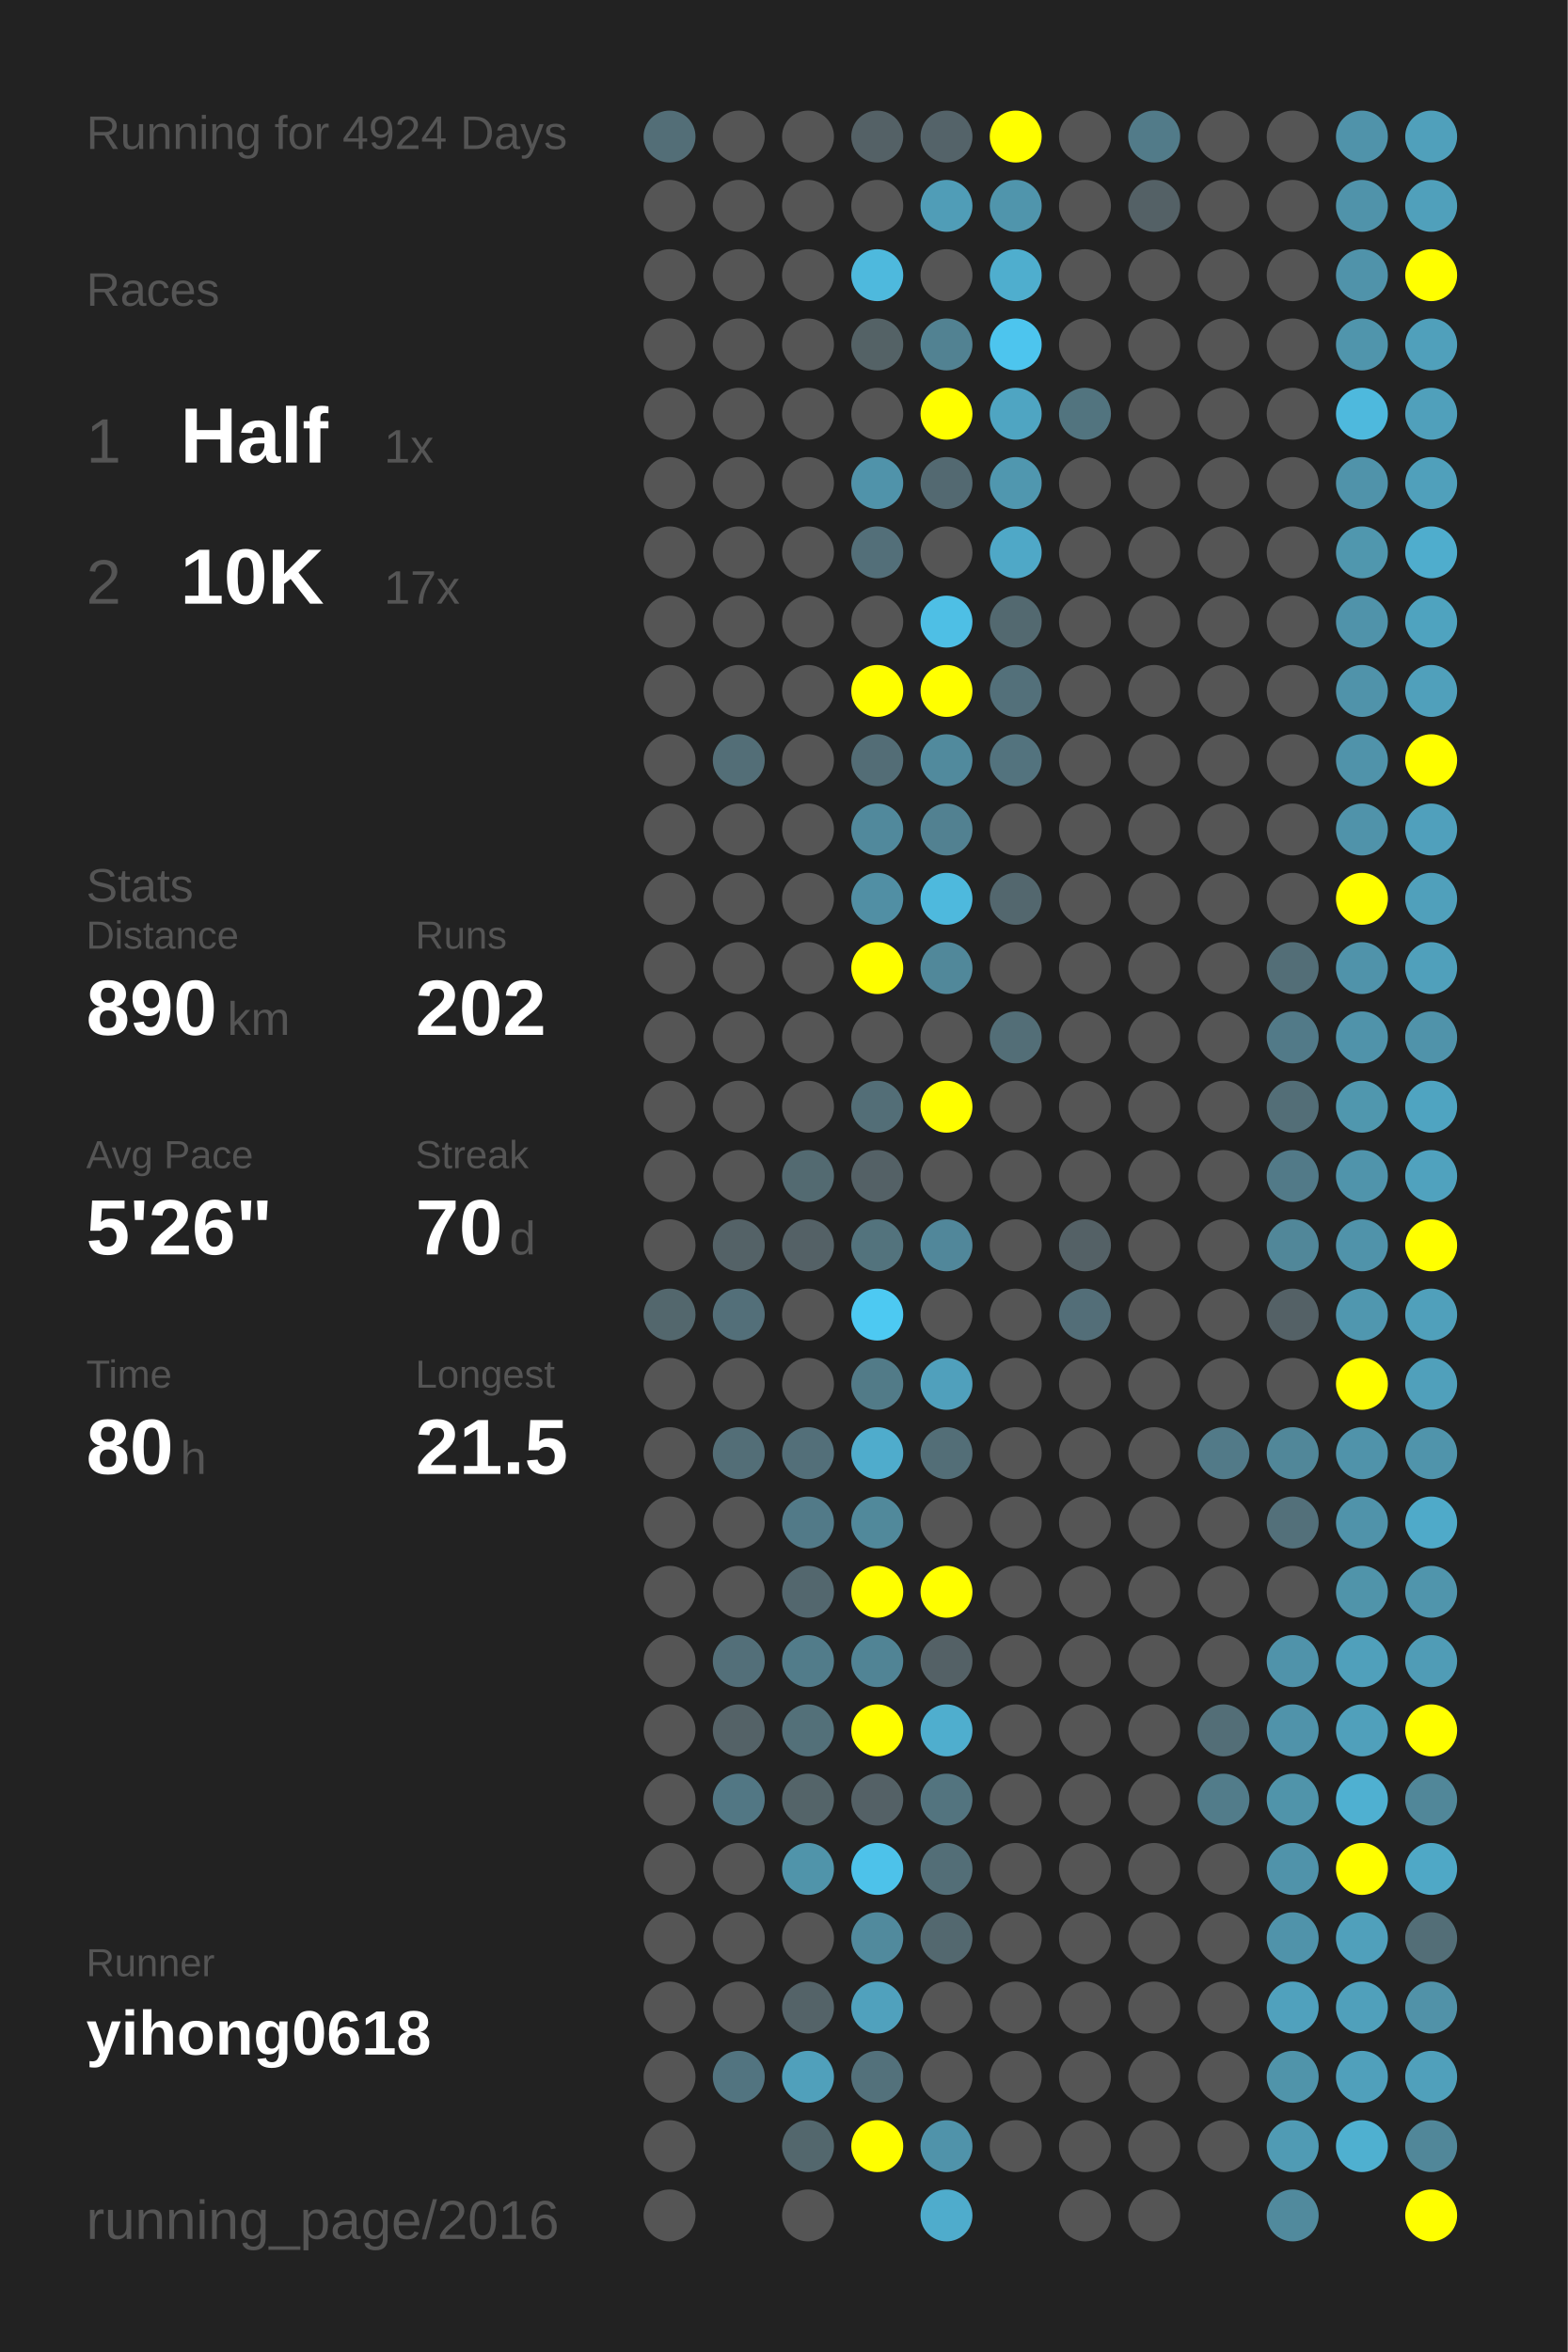
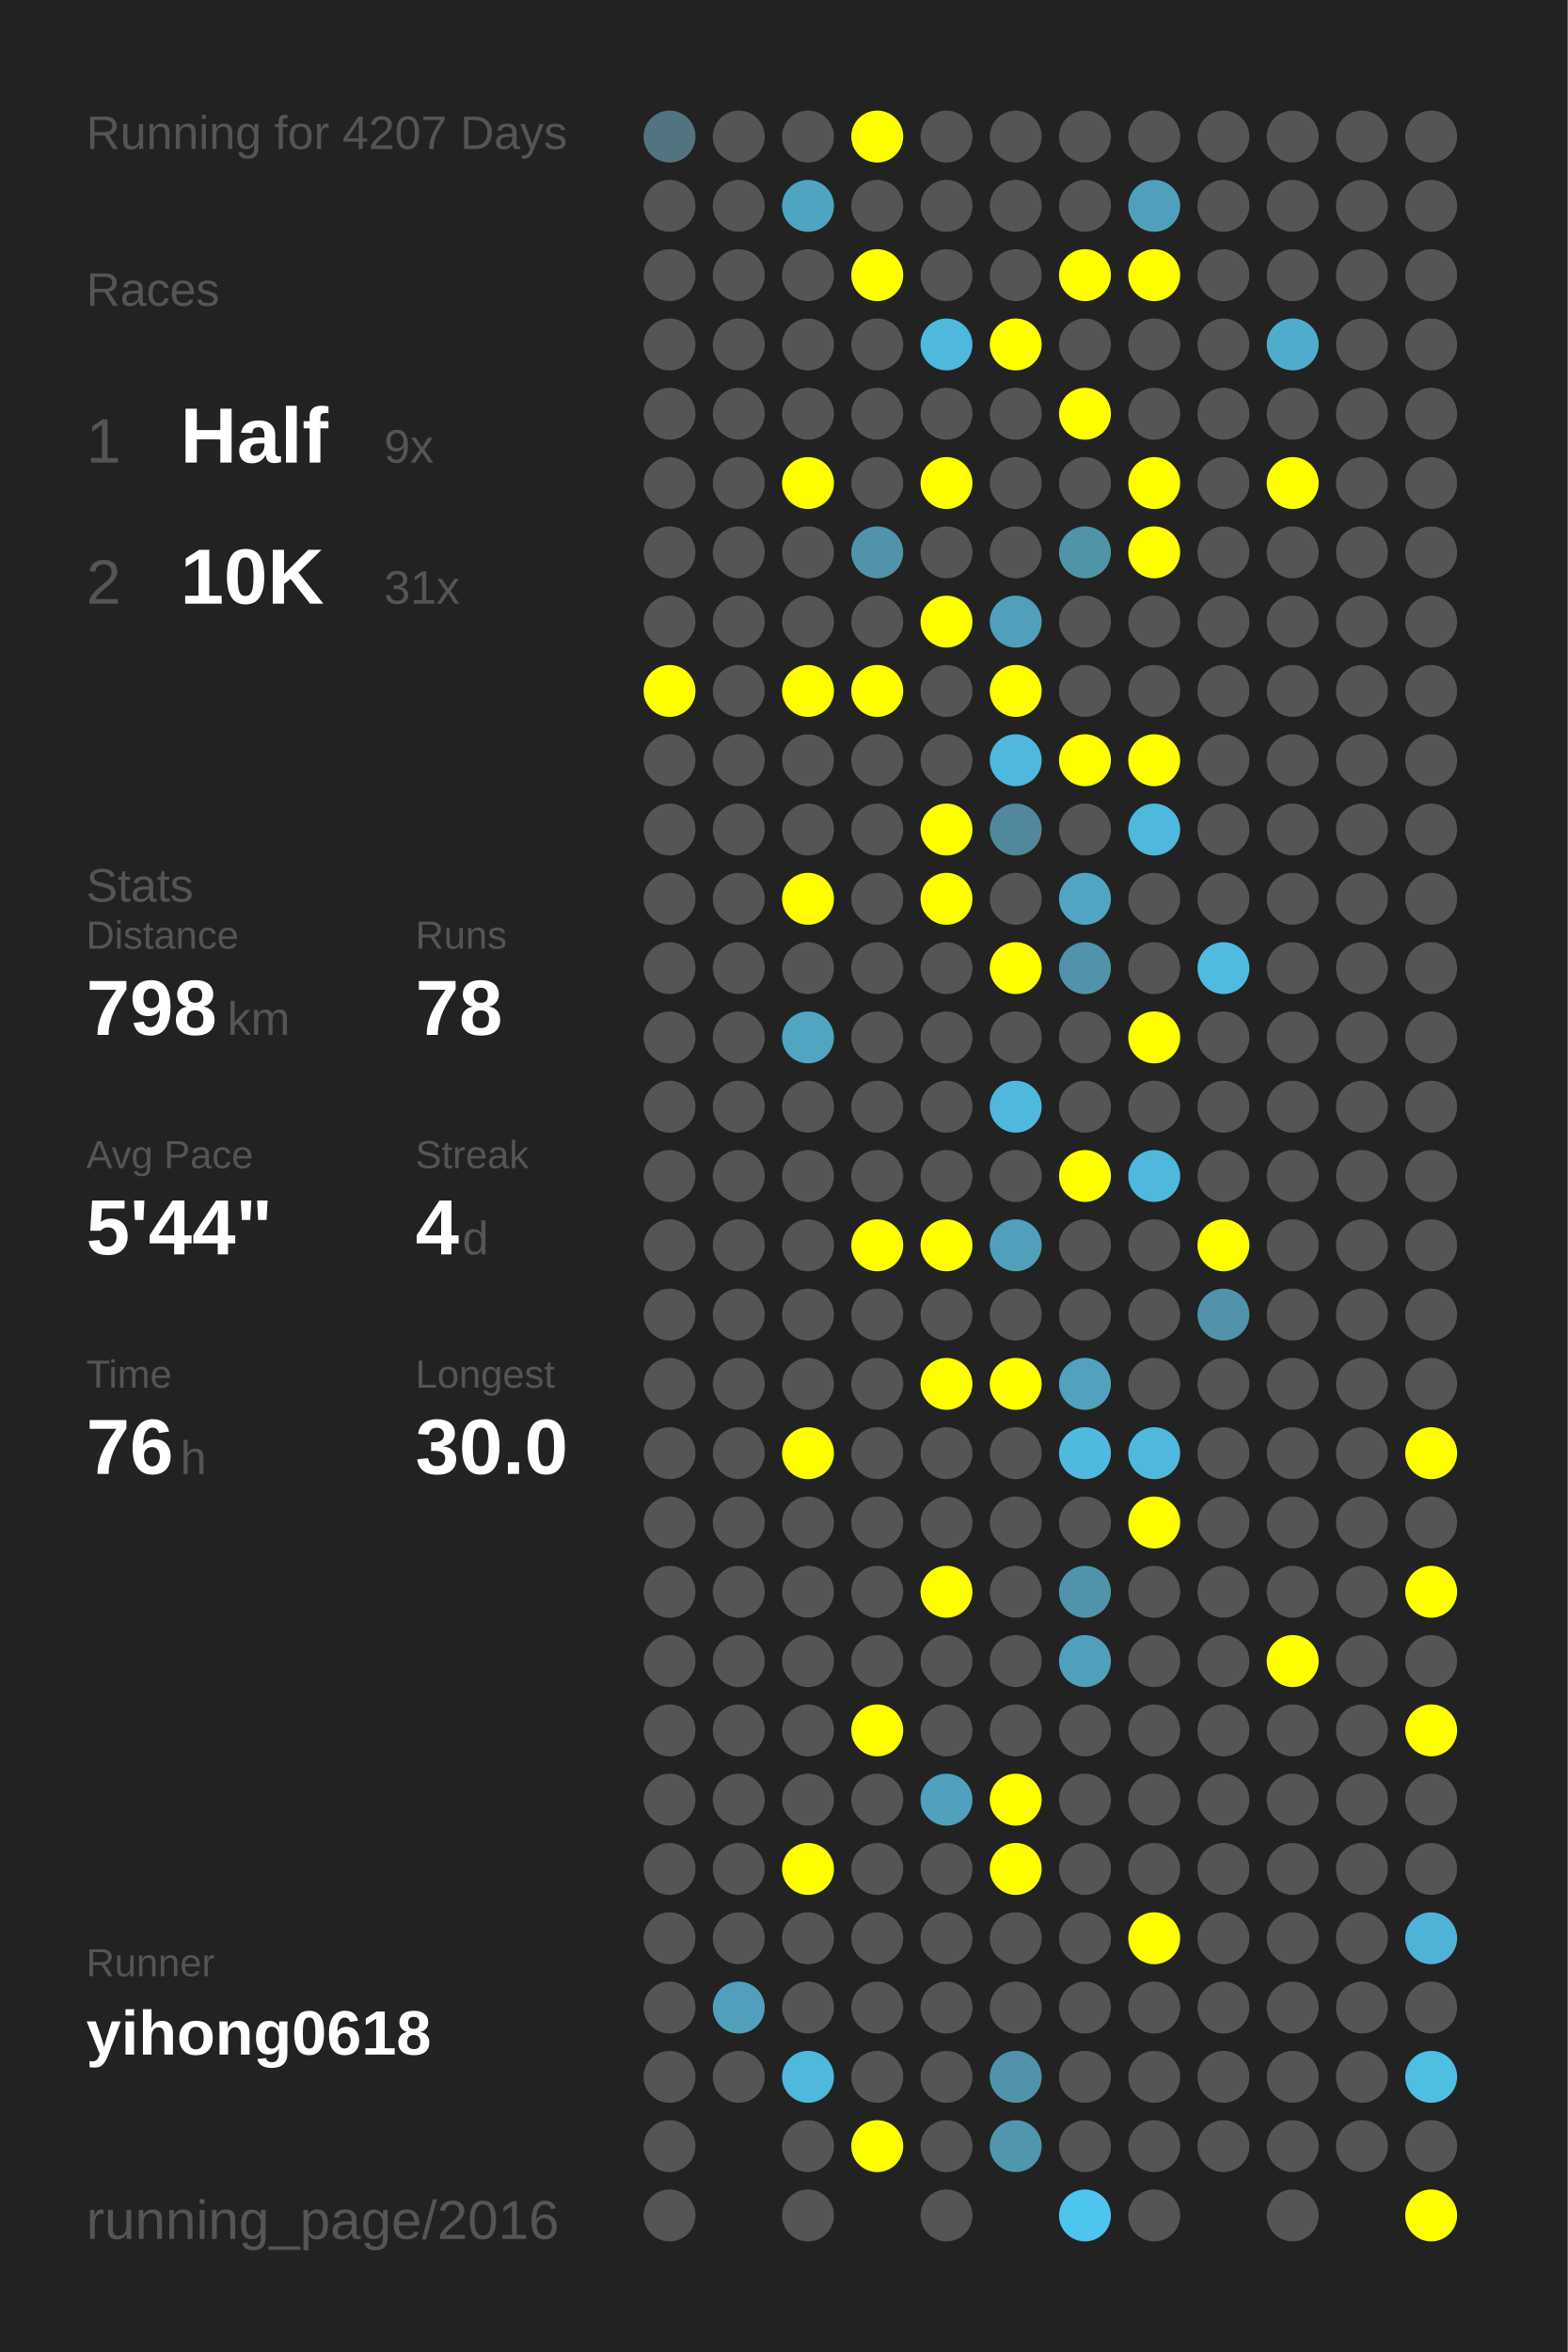
<svg xmlns="http://www.w3.org/2000/svg" baseProfile="full" height="300mm" version="1.1" viewBox="0,0,200,300" width="200mm">
  <defs />
  <rect fill="#222222" height="300" width="200" x="0" y="0" />
-   <text fill="#555555" style="font-size:6px; font-family:Arial;" x="11" y="19">Running for 4924 Days</text>
+   <text fill="#555555" style="font-size:6px; font-family:Arial;" x="11" y="19">Running for 4207 Days</text>
  <text fill="#555555" style="font-size:6px; font-family:Arial;" x="11" y="39">Races</text>
  <text fill="#555555" style="font-size:8px; font-family:Arial;" x="11" y="59">1</text>
  <text fill="#FFFFFF" style="font-size:10px; font-family:Arial; font-weight:bold;" x="23" y="59">Half</text>
-   <text fill="#555555" style="font-size:6px; font-family:Arial;" x="49" y="59">1x</text>
+   <text fill="#555555" style="font-size:6px; font-family:Arial;" x="49" y="59">9x</text>
  <text fill="#555555" style="font-size:8px; font-family:Arial;" x="11" y="77">2</text>
  <text fill="#FFFFFF" style="font-size:10px; font-family:Arial; font-weight:bold;" x="23" y="77">10K</text>
-   <text fill="#555555" style="font-size:6px; font-family:Arial;" x="49" y="77">17x</text>
+   <text fill="#555555" style="font-size:6px; font-family:Arial;" x="49" y="77">31x</text>
  <text fill="#555555" style="font-size:6px; font-family:Arial;" x="11" y="115">Stats</text>
  <text fill="#555555" style="font-size:5px; font-family:Arial;" x="11" y="121">Distance</text>
-   <text fill="#FFFFFF" style="font-size:10px; font-family:Arial; font-weight:bold;" x="11" y="132">890</text>
+   <text fill="#FFFFFF" style="font-size:10px; font-family:Arial; font-weight:bold;" x="11" y="132">798</text>
  <text fill="#555555" style="font-size:6px; font-family:Arial;" x="29" y="132">km</text>
  <text fill="#555555" style="font-size:5px; font-family:Arial;" x="53" y="121">Runs</text>
-   <text fill="#FFFFFF" style="font-size:10px; font-family:Arial; font-weight:bold;" x="53" y="132">202</text>
+   <text fill="#FFFFFF" style="font-size:10px; font-family:Arial; font-weight:bold;" x="53" y="132">78</text>
  <text fill="#555555" style="font-size:5px; font-family:Arial;" x="11" y="149">Avg Pace</text>
-   <text fill="#FFFFFF" style="font-size:10px; font-family:Arial; font-weight:bold;" x="11" y="160">5'26"</text>
+   <text fill="#FFFFFF" style="font-size:10px; font-family:Arial; font-weight:bold;" x="11" y="160">5'44"</text>
  <text fill="#555555" style="font-size:5px; font-family:Arial;" x="53" y="149">Streak</text>
-   <text fill="#FFFFFF" style="font-size:10px; font-family:Arial; font-weight:bold;" x="53" y="160">70</text>
-   <text fill="#555555" style="font-size:6px; font-family:Arial;" x="65" y="160">d</text>
+   <text fill="#FFFFFF" style="font-size:10px; font-family:Arial; font-weight:bold;" x="53" y="160">4</text>
+   <text fill="#555555" style="font-size:6px; font-family:Arial;" x="59" y="160">d</text>
  <text fill="#555555" style="font-size:5px; font-family:Arial;" x="11" y="177">Time</text>
-   <text fill="#FFFFFF" style="font-size:10px; font-family:Arial; font-weight:bold;" x="11" y="188">80</text>
+   <text fill="#FFFFFF" style="font-size:10px; font-family:Arial; font-weight:bold;" x="11" y="188">76</text>
  <text fill="#555555" style="font-size:6px; font-family:Arial;" x="23" y="188">h</text>
  <text fill="#555555" style="font-size:5px; font-family:Arial;" x="53" y="177">Longest</text>
-   <text fill="#FFFFFF" style="font-size:10px; font-family:Arial; font-weight:bold;" x="53" y="188">21.5</text>
+   <text fill="#FFFFFF" style="font-size:10px; font-family:Arial; font-weight:bold;" x="53" y="188">30.0</text>
  <text fill="#555555" style="font-size:5px; font-family:Arial;" x="11" y="252.065">Runner</text>
  <text fill="#FFFFFF" style="font-size:8px; font-family:Arial; font-weight:bold;" x="11" y="262.065">yihong0618</text>
  <text fill="#555555" style="font-size:7px; font-family:Arial;" x="11" y="285.581">running_page/2016</text>
-   <circle cx="85.417" cy="17.419" fill="#536e77" r="3.312" />
+   <circle cx="85.417" cy="17.419" fill="#527480" r="3.312" />
  <circle cx="85.417" cy="26.258" fill="#555555" r="3.312" />
  <circle cx="85.417" cy="35.097" fill="#555555" r="3.312" />
  <circle cx="85.417" cy="43.935" fill="#555555" r="3.312" />
  <circle cx="85.417" cy="52.774" fill="#555555" r="3.312" />
  <circle cx="85.417" cy="61.613" fill="#555555" r="3.312" />
  <circle cx="85.417" cy="70.452" fill="#555555" r="3.312" />
  <circle cx="85.417" cy="79.29" fill="#555555" r="3.312" />
-   <circle cx="85.417" cy="88.129" fill="#555555" r="3.312" />
+   <circle cx="85.417" cy="88.129" fill="#FFFF00" r="3.312" />
  <circle cx="85.417" cy="96.968" fill="#555555" r="3.312" />
  <circle cx="85.417" cy="105.806" fill="#555555" r="3.312" />
  <circle cx="85.417" cy="114.645" fill="#555555" r="3.312" />
  <circle cx="85.417" cy="123.484" fill="#555555" r="3.312" />
  <circle cx="85.417" cy="132.323" fill="#555555" r="3.312" />
  <circle cx="85.417" cy="141.161" fill="#555555" r="3.312" />
  <circle cx="85.417" cy="150" fill="#555555" r="3.312" />
  <circle cx="85.417" cy="158.839" fill="#555555" r="3.312" />
-   <circle cx="85.417" cy="167.677" fill="#53676d" r="3.312" />
+   <circle cx="85.417" cy="167.677" fill="#555555" r="3.312" />
  <circle cx="85.417" cy="176.516" fill="#555555" r="3.312" />
  <circle cx="85.417" cy="185.355" fill="#555555" r="3.312" />
  <circle cx="85.417" cy="194.194" fill="#555555" r="3.312" />
  <circle cx="85.417" cy="203.032" fill="#555555" r="3.312" />
  <circle cx="85.417" cy="211.871" fill="#555555" r="3.312" />
  <circle cx="85.417" cy="220.71" fill="#555555" r="3.312" />
  <circle cx="85.417" cy="229.548" fill="#555555" r="3.312" />
  <circle cx="85.417" cy="238.387" fill="#555555" r="3.312" />
  <circle cx="85.417" cy="247.226" fill="#555555" r="3.312" />
  <circle cx="85.417" cy="256.065" fill="#555555" r="3.312" />
  <circle cx="85.417" cy="264.903" fill="#555555" r="3.312" />
  <circle cx="85.417" cy="273.742" fill="#555555" r="3.312" />
  <circle cx="85.417" cy="282.581" fill="#555555" r="3.312" />
  <circle cx="94.25" cy="17.419" fill="#555555" r="3.312" />
  <circle cx="94.25" cy="26.258" fill="#555555" r="3.312" />
  <circle cx="94.25" cy="35.097" fill="#555555" r="3.312" />
  <circle cx="94.25" cy="43.935" fill="#555555" r="3.312" />
  <circle cx="94.25" cy="52.774" fill="#555555" r="3.312" />
  <circle cx="94.25" cy="61.613" fill="#555555" r="3.312" />
  <circle cx="94.25" cy="70.452" fill="#555555" r="3.312" />
  <circle cx="94.25" cy="79.29" fill="#555555" r="3.312" />
  <circle cx="94.25" cy="88.129" fill="#555555" r="3.312" />
-   <circle cx="94.25" cy="96.968" fill="#536e77" r="3.312" />
+   <circle cx="94.25" cy="96.968" fill="#555555" r="3.312" />
  <circle cx="94.25" cy="105.806" fill="#555555" r="3.312" />
  <circle cx="94.25" cy="114.645" fill="#555555" r="3.312" />
  <circle cx="94.25" cy="123.484" fill="#555555" r="3.312" />
  <circle cx="94.25" cy="132.323" fill="#555555" r="3.312" />
  <circle cx="94.25" cy="141.161" fill="#555555" r="3.312" />
  <circle cx="94.25" cy="150" fill="#555555" r="3.312" />
-   <circle cx="94.25" cy="158.839" fill="#546267" r="3.312" />
-   <circle cx="94.25" cy="167.677" fill="#536f79" r="3.312" />
+   <circle cx="94.25" cy="158.839" fill="#555555" r="3.312" />
+   <circle cx="94.25" cy="167.677" fill="#555555" r="3.312" />
  <circle cx="94.25" cy="176.516" fill="#555555" r="3.312" />
-   <circle cx="94.25" cy="185.355" fill="#536e77" r="3.312" />
+   <circle cx="94.25" cy="185.355" fill="#555555" r="3.312" />
  <circle cx="94.25" cy="194.194" fill="#555555" r="3.312" />
  <circle cx="94.25" cy="203.032" fill="#555555" r="3.312" />
-   <circle cx="94.25" cy="211.871" fill="#536f79" r="3.312" />
-   <circle cx="94.25" cy="220.71" fill="#546267" r="3.312" />
-   <circle cx="94.25" cy="229.548" fill="#527784" r="3.312" />
+   <circle cx="94.25" cy="211.871" fill="#555555" r="3.312" />
+   <circle cx="94.25" cy="220.71" fill="#555555" r="3.312" />
+   <circle cx="94.25" cy="229.548" fill="#555555" r="3.312" />
  <circle cx="94.25" cy="238.387" fill="#555555" r="3.312" />
  <circle cx="94.25" cy="247.226" fill="#555555" r="3.312" />
-   <circle cx="94.25" cy="256.065" fill="#555555" r="3.312" />
-   <circle cx="94.25" cy="264.903" fill="#527480" r="3.312" />
+   <circle cx="94.25" cy="256.065" fill="#50a0bb" r="3.312" />
+   <circle cx="94.25" cy="264.903" fill="#555555" r="3.312" />
  <circle cx="103.083" cy="17.419" fill="#555555" r="3.312" />
-   <circle cx="103.083" cy="26.258" fill="#555555" r="3.312" />
+   <circle cx="103.083" cy="26.258" fill="#4fa5c1" r="3.312" />
  <circle cx="103.083" cy="35.097" fill="#555555" r="3.312" />
  <circle cx="103.083" cy="43.935" fill="#555555" r="3.312" />
  <circle cx="103.083" cy="52.774" fill="#555555" r="3.312" />
-   <circle cx="103.083" cy="61.613" fill="#555555" r="3.312" />
+   <circle cx="103.083" cy="61.613" fill="#FFFF00" r="3.312" />
  <circle cx="103.083" cy="70.452" fill="#555555" r="3.312" />
  <circle cx="103.083" cy="79.29" fill="#555555" r="3.312" />
-   <circle cx="103.083" cy="88.129" fill="#555555" r="3.312" />
+   <circle cx="103.083" cy="88.129" fill="#FFFF00" r="3.312" />
  <circle cx="103.083" cy="96.968" fill="#555555" r="3.312" />
  <circle cx="103.083" cy="105.806" fill="#555555" r="3.312" />
-   <circle cx="103.083" cy="114.645" fill="#555555" r="3.312" />
+   <circle cx="103.083" cy="114.645" fill="#FFFF00" r="3.312" />
  <circle cx="103.083" cy="123.484" fill="#555555" r="3.312" />
-   <circle cx="103.083" cy="132.323" fill="#555555" r="3.312" />
+   <circle cx="103.083" cy="132.323" fill="#4fa5c2" r="3.312" />
  <circle cx="103.083" cy="141.161" fill="#555555" r="3.312" />
-   <circle cx="103.083" cy="150" fill="#536a71" r="3.312" />
-   <circle cx="103.083" cy="158.839" fill="#546166" r="3.312" />
+   <circle cx="103.083" cy="150" fill="#555555" r="3.312" />
+   <circle cx="103.083" cy="158.839" fill="#555555" r="3.312" />
  <circle cx="103.083" cy="167.677" fill="#555555" r="3.312" />
  <circle cx="103.083" cy="176.516" fill="#555555" r="3.312" />
-   <circle cx="103.083" cy="185.355" fill="#536f79" r="3.312" />
-   <circle cx="103.083" cy="194.194" fill="#527a88" r="3.312" />
-   <circle cx="103.083" cy="203.032" fill="#53676e" r="3.312" />
-   <circle cx="103.083" cy="211.871" fill="#527c8a" r="3.312" />
-   <circle cx="103.083" cy="220.71" fill="#537079" r="3.312" />
-   <circle cx="103.083" cy="229.548" fill="#546469" r="3.312" />
-   <circle cx="103.083" cy="238.387" fill="#5094aa" r="3.312" />
+   <circle cx="103.083" cy="185.355" fill="#FFFF00" r="3.312" />
+   <circle cx="103.083" cy="194.194" fill="#555555" r="3.312" />
+   <circle cx="103.083" cy="203.032" fill="#555555" r="3.312" />
+   <circle cx="103.083" cy="211.871" fill="#555555" r="3.312" />
+   <circle cx="103.083" cy="220.71" fill="#555555" r="3.312" />
+   <circle cx="103.083" cy="229.548" fill="#555555" r="3.312" />
+   <circle cx="103.083" cy="238.387" fill="#FFFF00" r="3.312" />
  <circle cx="103.083" cy="247.226" fill="#555555" r="3.312" />
-   <circle cx="103.083" cy="256.065" fill="#546368" r="3.312" />
-   <circle cx="103.083" cy="264.903" fill="#50a0bb" r="3.312" />
-   <circle cx="103.083" cy="273.742" fill="#53676d" r="3.312" />
+   <circle cx="103.083" cy="256.065" fill="#555555" r="3.312" />
+   <circle cx="103.083" cy="264.903" fill="#4eb9dd" r="3.312" />
+   <circle cx="103.083" cy="273.742" fill="#555555" r="3.312" />
  <circle cx="103.083" cy="282.581" fill="#555555" r="3.312" />
-   <circle cx="111.917" cy="17.419" fill="#546166" r="3.312" />
+   <circle cx="111.917" cy="17.419" fill="#FFFF00" r="3.312" />
  <circle cx="111.917" cy="26.258" fill="#555555" r="3.312" />
-   <circle cx="111.917" cy="35.097" fill="#4eb9dd" r="3.312" />
-   <circle cx="111.917" cy="43.935" fill="#546266" r="3.312" />
+   <circle cx="111.917" cy="35.097" fill="#FFFF00" r="3.312" />
+   <circle cx="111.917" cy="43.935" fill="#555555" r="3.312" />
  <circle cx="111.917" cy="52.774" fill="#555555" r="3.312" />
-   <circle cx="111.917" cy="61.613" fill="#5093aa" r="3.312" />
-   <circle cx="111.917" cy="70.452" fill="#536f79" r="3.312" />
+   <circle cx="111.917" cy="61.613" fill="#555555" r="3.312" />
+   <circle cx="111.917" cy="70.452" fill="#5093aa" r="3.312" />
  <circle cx="111.917" cy="79.29" fill="#555555" r="3.312" />
  <circle cx="111.917" cy="88.129" fill="#FFFF00" r="3.312" />
-   <circle cx="111.917" cy="96.968" fill="#536d76" r="3.312" />
-   <circle cx="111.917" cy="105.806" fill="#51899c" r="3.312" />
-   <circle cx="111.917" cy="114.645" fill="#518fa4" r="3.312" />
-   <circle cx="111.917" cy="123.484" fill="#FFFF00" r="3.312" />
+   <circle cx="111.917" cy="96.968" fill="#555555" r="3.312" />
+   <circle cx="111.917" cy="105.806" fill="#555555" r="3.312" />
+   <circle cx="111.917" cy="114.645" fill="#555555" r="3.312" />
+   <circle cx="111.917" cy="123.484" fill="#555555" r="3.312" />
  <circle cx="111.917" cy="132.323" fill="#555555" r="3.312" />
-   <circle cx="111.917" cy="141.161" fill="#536e77" r="3.312" />
-   <circle cx="111.917" cy="150" fill="#546166" r="3.312" />
-   <circle cx="111.917" cy="158.839" fill="#53737d" r="3.312" />
-   <circle cx="111.917" cy="167.677" fill="#4dc9f2" r="3.312" />
-   <circle cx="111.917" cy="176.516" fill="#527b88" r="3.312" />
-   <circle cx="111.917" cy="185.355" fill="#4faccc" r="3.312" />
-   <circle cx="111.917" cy="194.194" fill="#51899b" r="3.312" />
-   <circle cx="111.917" cy="203.032" fill="#FFFF00" r="3.312" />
-   <circle cx="111.917" cy="211.871" fill="#518495" r="3.312" />
+   <circle cx="111.917" cy="141.161" fill="#555555" r="3.312" />
+   <circle cx="111.917" cy="150" fill="#555555" r="3.312" />
+   <circle cx="111.917" cy="158.839" fill="#FFFF00" r="3.312" />
+   <circle cx="111.917" cy="167.677" fill="#555555" r="3.312" />
+   <circle cx="111.917" cy="176.516" fill="#555555" r="3.312" />
+   <circle cx="111.917" cy="185.355" fill="#555555" r="3.312" />
+   <circle cx="111.917" cy="194.194" fill="#555555" r="3.312" />
+   <circle cx="111.917" cy="203.032" fill="#555555" r="3.312" />
+   <circle cx="111.917" cy="211.871" fill="#555555" r="3.312" />
  <circle cx="111.917" cy="220.71" fill="#FFFF00" r="3.312" />
-   <circle cx="111.917" cy="229.548" fill="#546166" r="3.312" />
-   <circle cx="111.917" cy="238.387" fill="#4dc2ea" r="3.312" />
-   <circle cx="111.917" cy="247.226" fill="#518a9d" r="3.312" />
-   <circle cx="111.917" cy="256.065" fill="#50a1bd" r="3.312" />
-   <circle cx="111.917" cy="264.903" fill="#53717b" r="3.312" />
+   <circle cx="111.917" cy="229.548" fill="#555555" r="3.312" />
+   <circle cx="111.917" cy="238.387" fill="#555555" r="3.312" />
+   <circle cx="111.917" cy="247.226" fill="#555555" r="3.312" />
+   <circle cx="111.917" cy="256.065" fill="#555555" r="3.312" />
+   <circle cx="111.917" cy="264.903" fill="#555555" r="3.312" />
  <circle cx="111.917" cy="273.742" fill="#FFFF00" r="3.312" />
-   <circle cx="120.75" cy="17.419" fill="#546369" r="3.312" />
-   <circle cx="120.75" cy="26.258" fill="#509db7" r="3.312" />
+   <circle cx="120.75" cy="17.419" fill="#555555" r="3.312" />
+   <circle cx="120.75" cy="26.258" fill="#555555" r="3.312" />
  <circle cx="120.75" cy="35.097" fill="#555555" r="3.312" />
-   <circle cx="120.75" cy="43.935" fill="#528292" r="3.312" />
-   <circle cx="120.75" cy="52.774" fill="#FFFF00" r="3.312" />
-   <circle cx="120.75" cy="61.613" fill="#536971" r="3.312" />
+   <circle cx="120.75" cy="43.935" fill="#4eb9dd" r="3.312" />
+   <circle cx="120.75" cy="52.774" fill="#555555" r="3.312" />
+   <circle cx="120.75" cy="61.613" fill="#FFFF00" r="3.312" />
  <circle cx="120.75" cy="70.452" fill="#555555" r="3.312" />
-   <circle cx="120.75" cy="79.29" fill="#4ebfe5" r="3.312" />
-   <circle cx="120.75" cy="88.129" fill="#FFFF00" r="3.312" />
-   <circle cx="120.75" cy="96.968" fill="#518a9d" r="3.312" />
-   <circle cx="120.75" cy="105.806" fill="#528191" r="3.312" />
-   <circle cx="120.75" cy="114.645" fill="#4eb9dd" r="3.312" />
-   <circle cx="120.75" cy="123.484" fill="#51889a" r="3.312" />
+   <circle cx="120.75" cy="79.29" fill="#FFFF00" r="3.312" />
+   <circle cx="120.75" cy="88.129" fill="#555555" r="3.312" />
+   <circle cx="120.75" cy="96.968" fill="#555555" r="3.312" />
+   <circle cx="120.75" cy="105.806" fill="#FFFF00" r="3.312" />
+   <circle cx="120.75" cy="114.645" fill="#FFFF00" r="3.312" />
+   <circle cx="120.75" cy="123.484" fill="#555555" r="3.312" />
  <circle cx="120.75" cy="132.323" fill="#555555" r="3.312" />
-   <circle cx="120.75" cy="141.161" fill="#FFFF00" r="3.312" />
+   <circle cx="120.75" cy="141.161" fill="#555555" r="3.312" />
  <circle cx="120.75" cy="150" fill="#555555" r="3.312" />
-   <circle cx="120.75" cy="158.839" fill="#51879a" r="3.312" />
+   <circle cx="120.75" cy="158.839" fill="#FFFF00" r="3.312" />
  <circle cx="120.75" cy="167.677" fill="#555555" r="3.312" />
-   <circle cx="120.75" cy="176.516" fill="#50a0bc" r="3.312" />
-   <circle cx="120.75" cy="185.355" fill="#536e77" r="3.312" />
+   <circle cx="120.75" cy="176.516" fill="#FFFF00" r="3.312" />
+   <circle cx="120.75" cy="185.355" fill="#555555" r="3.312" />
  <circle cx="120.75" cy="194.194" fill="#555555" r="3.312" />
  <circle cx="120.75" cy="203.032" fill="#FFFF00" r="3.312" />
-   <circle cx="120.75" cy="211.871" fill="#546166" r="3.312" />
-   <circle cx="120.75" cy="220.71" fill="#4faece" r="3.312" />
-   <circle cx="120.75" cy="229.548" fill="#53747f" r="3.312" />
-   <circle cx="120.75" cy="238.387" fill="#536e77" r="3.312" />
-   <circle cx="120.75" cy="247.226" fill="#53686f" r="3.312" />
+   <circle cx="120.75" cy="211.871" fill="#555555" r="3.312" />
+   <circle cx="120.75" cy="220.71" fill="#555555" r="3.312" />
+   <circle cx="120.75" cy="229.548" fill="#50a1bc" r="3.312" />
+   <circle cx="120.75" cy="238.387" fill="#555555" r="3.312" />
+   <circle cx="120.75" cy="247.226" fill="#555555" r="3.312" />
  <circle cx="120.75" cy="256.065" fill="#555555" r="3.312" />
  <circle cx="120.75" cy="264.903" fill="#555555" r="3.312" />
-   <circle cx="120.75" cy="273.742" fill="#5093aa" r="3.312" />
-   <circle cx="120.75" cy="282.581" fill="#4faccc" r="3.312" />
-   <circle cx="129.583" cy="17.419" fill="#FFFF00" r="3.312" />
-   <circle cx="129.583" cy="26.258" fill="#5095ac" r="3.312" />
-   <circle cx="129.583" cy="35.097" fill="#4faece" r="3.312" />
-   <circle cx="129.583" cy="43.935" fill="#4dc5ee" r="3.312" />
-   <circle cx="129.583" cy="52.774" fill="#4fa5c2" r="3.312" />
-   <circle cx="129.583" cy="61.613" fill="#5097af" r="3.312" />
-   <circle cx="129.583" cy="70.452" fill="#4fa8c7" r="3.312" />
-   <circle cx="129.583" cy="79.29" fill="#536970" r="3.312" />
-   <circle cx="129.583" cy="88.129" fill="#53707a" r="3.312" />
-   <circle cx="129.583" cy="96.968" fill="#53737e" r="3.312" />
-   <circle cx="129.583" cy="105.806" fill="#555555" r="3.312" />
-   <circle cx="129.583" cy="114.645" fill="#53676e" r="3.312" />
-   <circle cx="129.583" cy="123.484" fill="#555555" r="3.312" />
-   <circle cx="129.583" cy="132.323" fill="#536e77" r="3.312" />
-   <circle cx="129.583" cy="141.161" fill="#555555" r="3.312" />
+   <circle cx="120.75" cy="273.742" fill="#555555" r="3.312" />
+   <circle cx="120.75" cy="282.581" fill="#555555" r="3.312" />
+   <circle cx="129.583" cy="17.419" fill="#555555" r="3.312" />
+   <circle cx="129.583" cy="26.258" fill="#555555" r="3.312" />
+   <circle cx="129.583" cy="35.097" fill="#555555" r="3.312" />
+   <circle cx="129.583" cy="43.935" fill="#FFFF00" r="3.312" />
+   <circle cx="129.583" cy="52.774" fill="#555555" r="3.312" />
+   <circle cx="129.583" cy="61.613" fill="#555555" r="3.312" />
+   <circle cx="129.583" cy="70.452" fill="#555555" r="3.312" />
+   <circle cx="129.583" cy="79.29" fill="#50a0bb" r="3.312" />
+   <circle cx="129.583" cy="88.129" fill="#FFFF00" r="3.312" />
+   <circle cx="129.583" cy="96.968" fill="#4eb9dd" r="3.312" />
+   <circle cx="129.583" cy="105.806" fill="#51889b" r="3.312" />
+   <circle cx="129.583" cy="114.645" fill="#555555" r="3.312" />
+   <circle cx="129.583" cy="123.484" fill="#FFFF00" r="3.312" />
+   <circle cx="129.583" cy="132.323" fill="#555555" r="3.312" />
+   <circle cx="129.583" cy="141.161" fill="#4eb9dd" r="3.312" />
  <circle cx="129.583" cy="150" fill="#555555" r="3.312" />
-   <circle cx="129.583" cy="158.839" fill="#555555" r="3.312" />
+   <circle cx="129.583" cy="158.839" fill="#50a0bb" r="3.312" />
  <circle cx="129.583" cy="167.677" fill="#555555" r="3.312" />
-   <circle cx="129.583" cy="176.516" fill="#555555" r="3.312" />
+   <circle cx="129.583" cy="176.516" fill="#FFFF00" r="3.312" />
  <circle cx="129.583" cy="185.355" fill="#555555" r="3.312" />
  <circle cx="129.583" cy="194.194" fill="#555555" r="3.312" />
  <circle cx="129.583" cy="203.032" fill="#555555" r="3.312" />
  <circle cx="129.583" cy="211.871" fill="#555555" r="3.312" />
  <circle cx="129.583" cy="220.71" fill="#555555" r="3.312" />
-   <circle cx="129.583" cy="229.548" fill="#555555" r="3.312" />
-   <circle cx="129.583" cy="238.387" fill="#555555" r="3.312" />
+   <circle cx="129.583" cy="229.548" fill="#FFFF00" r="3.312" />
+   <circle cx="129.583" cy="238.387" fill="#FFFF00" r="3.312" />
  <circle cx="129.583" cy="247.226" fill="#555555" r="3.312" />
  <circle cx="129.583" cy="256.065" fill="#555555" r="3.312" />
-   <circle cx="129.583" cy="264.903" fill="#555555" r="3.312" />
-   <circle cx="129.583" cy="273.742" fill="#555555" r="3.312" />
+   <circle cx="129.583" cy="264.903" fill="#5093aa" r="3.312" />
+   <circle cx="129.583" cy="273.742" fill="#5096ad" r="3.312" />
  <circle cx="138.417" cy="17.419" fill="#555555" r="3.312" />
  <circle cx="138.417" cy="26.258" fill="#555555" r="3.312" />
-   <circle cx="138.417" cy="35.097" fill="#555555" r="3.312" />
+   <circle cx="138.417" cy="35.097" fill="#FFFF00" r="3.312" />
  <circle cx="138.417" cy="43.935" fill="#555555" r="3.312" />
-   <circle cx="138.417" cy="52.774" fill="#52747f" r="3.312" />
+   <circle cx="138.417" cy="52.774" fill="#FFFF00" r="3.312" />
  <circle cx="138.417" cy="61.613" fill="#555555" r="3.312" />
-   <circle cx="138.417" cy="70.452" fill="#555555" r="3.312" />
+   <circle cx="138.417" cy="70.452" fill="#5094aa" r="3.312" />
  <circle cx="138.417" cy="79.29" fill="#555555" r="3.312" />
  <circle cx="138.417" cy="88.129" fill="#555555" r="3.312" />
-   <circle cx="138.417" cy="96.968" fill="#555555" r="3.312" />
+   <circle cx="138.417" cy="96.968" fill="#FFFF00" r="3.312" />
  <circle cx="138.417" cy="105.806" fill="#555555" r="3.312" />
-   <circle cx="138.417" cy="114.645" fill="#555555" r="3.312" />
-   <circle cx="138.417" cy="123.484" fill="#555555" r="3.312" />
+   <circle cx="138.417" cy="114.645" fill="#4fa5c2" r="3.312" />
+   <circle cx="138.417" cy="123.484" fill="#5093aa" r="3.312" />
  <circle cx="138.417" cy="132.323" fill="#555555" r="3.312" />
  <circle cx="138.417" cy="141.161" fill="#555555" r="3.312" />
-   <circle cx="138.417" cy="150" fill="#555555" r="3.312" />
-   <circle cx="138.417" cy="158.839" fill="#546166" r="3.312" />
-   <circle cx="138.417" cy="167.677" fill="#536e78" r="3.312" />
-   <circle cx="138.417" cy="176.516" fill="#555555" r="3.312" />
-   <circle cx="138.417" cy="185.355" fill="#555555" r="3.312" />
+   <circle cx="138.417" cy="150" fill="#FFFF00" r="3.312" />
+   <circle cx="138.417" cy="158.839" fill="#555555" r="3.312" />
+   <circle cx="138.417" cy="167.677" fill="#555555" r="3.312" />
+   <circle cx="138.417" cy="176.516" fill="#50a2be" r="3.312" />
+   <circle cx="138.417" cy="185.355" fill="#4ebadf" r="3.312" />
  <circle cx="138.417" cy="194.194" fill="#555555" r="3.312" />
-   <circle cx="138.417" cy="203.032" fill="#555555" r="3.312" />
-   <circle cx="138.417" cy="211.871" fill="#555555" r="3.312" />
+   <circle cx="138.417" cy="203.032" fill="#5094ab" r="3.312" />
+   <circle cx="138.417" cy="211.871" fill="#50a0bb" r="3.312" />
  <circle cx="138.417" cy="220.71" fill="#555555" r="3.312" />
  <circle cx="138.417" cy="229.548" fill="#555555" r="3.312" />
  <circle cx="138.417" cy="238.387" fill="#555555" r="3.312" />
  <circle cx="138.417" cy="247.226" fill="#555555" r="3.312" />
  <circle cx="138.417" cy="256.065" fill="#555555" r="3.312" />
  <circle cx="138.417" cy="264.903" fill="#555555" r="3.312" />
  <circle cx="138.417" cy="273.742" fill="#555555" r="3.312" />
-   <circle cx="138.417" cy="282.581" fill="#555555" r="3.312" />
-   <circle cx="147.25" cy="17.419" fill="#527b89" r="3.312" />
-   <circle cx="147.25" cy="26.258" fill="#546166" r="3.312" />
-   <circle cx="147.25" cy="35.097" fill="#555555" r="3.312" />
+   <circle cx="138.417" cy="282.581" fill="#4dc5ee" r="3.312" />
+   <circle cx="147.25" cy="17.419" fill="#555555" r="3.312" />
+   <circle cx="147.25" cy="26.258" fill="#50a0bb" r="3.312" />
+   <circle cx="147.25" cy="35.097" fill="#FFFF00" r="3.312" />
  <circle cx="147.25" cy="43.935" fill="#555555" r="3.312" />
  <circle cx="147.25" cy="52.774" fill="#555555" r="3.312" />
-   <circle cx="147.25" cy="61.613" fill="#555555" r="3.312" />
-   <circle cx="147.25" cy="70.452" fill="#555555" r="3.312" />
+   <circle cx="147.25" cy="61.613" fill="#FFFF00" r="3.312" />
+   <circle cx="147.25" cy="70.452" fill="#FFFF00" r="3.312" />
  <circle cx="147.25" cy="79.29" fill="#555555" r="3.312" />
  <circle cx="147.25" cy="88.129" fill="#555555" r="3.312" />
-   <circle cx="147.25" cy="96.968" fill="#555555" r="3.312" />
-   <circle cx="147.25" cy="105.806" fill="#555555" r="3.312" />
+   <circle cx="147.25" cy="96.968" fill="#FFFF00" r="3.312" />
+   <circle cx="147.25" cy="105.806" fill="#4eb9dd" r="3.312" />
  <circle cx="147.25" cy="114.645" fill="#555555" r="3.312" />
  <circle cx="147.25" cy="123.484" fill="#555555" r="3.312" />
-   <circle cx="147.25" cy="132.323" fill="#555555" r="3.312" />
+   <circle cx="147.25" cy="132.323" fill="#FFFF00" r="3.312" />
  <circle cx="147.25" cy="141.161" fill="#555555" r="3.312" />
-   <circle cx="147.25" cy="150" fill="#555555" r="3.312" />
+   <circle cx="147.25" cy="150" fill="#4eb9dd" r="3.312" />
  <circle cx="147.25" cy="158.839" fill="#555555" r="3.312" />
  <circle cx="147.25" cy="167.677" fill="#555555" r="3.312" />
  <circle cx="147.25" cy="176.516" fill="#555555" r="3.312" />
-   <circle cx="147.25" cy="185.355" fill="#555555" r="3.312" />
-   <circle cx="147.25" cy="194.194" fill="#555555" r="3.312" />
+   <circle cx="147.25" cy="185.355" fill="#4eb9dd" r="3.312" />
+   <circle cx="147.25" cy="194.194" fill="#FFFF00" r="3.312" />
  <circle cx="147.25" cy="203.032" fill="#555555" r="3.312" />
  <circle cx="147.25" cy="211.871" fill="#555555" r="3.312" />
  <circle cx="147.25" cy="220.71" fill="#555555" r="3.312" />
  <circle cx="147.25" cy="229.548" fill="#555555" r="3.312" />
  <circle cx="147.25" cy="238.387" fill="#555555" r="3.312" />
-   <circle cx="147.25" cy="247.226" fill="#555555" r="3.312" />
+   <circle cx="147.25" cy="247.226" fill="#FFFF00" r="3.312" />
  <circle cx="147.25" cy="256.065" fill="#555555" r="3.312" />
  <circle cx="147.25" cy="264.903" fill="#555555" r="3.312" />
  <circle cx="147.25" cy="273.742" fill="#555555" r="3.312" />
  <circle cx="147.25" cy="282.581" fill="#555555" r="3.312" />
  <circle cx="156.083" cy="17.419" fill="#555555" r="3.312" />
  <circle cx="156.083" cy="26.258" fill="#555555" r="3.312" />
  <circle cx="156.083" cy="35.097" fill="#555555" r="3.312" />
  <circle cx="156.083" cy="43.935" fill="#555555" r="3.312" />
  <circle cx="156.083" cy="52.774" fill="#555555" r="3.312" />
  <circle cx="156.083" cy="61.613" fill="#555555" r="3.312" />
  <circle cx="156.083" cy="70.452" fill="#555555" r="3.312" />
  <circle cx="156.083" cy="79.29" fill="#555555" r="3.312" />
  <circle cx="156.083" cy="88.129" fill="#555555" r="3.312" />
  <circle cx="156.083" cy="96.968" fill="#555555" r="3.312" />
  <circle cx="156.083" cy="105.806" fill="#555555" r="3.312" />
  <circle cx="156.083" cy="114.645" fill="#555555" r="3.312" />
-   <circle cx="156.083" cy="123.484" fill="#555555" r="3.312" />
+   <circle cx="156.083" cy="123.484" fill="#4ebbe0" r="3.312" />
  <circle cx="156.083" cy="132.323" fill="#555555" r="3.312" />
  <circle cx="156.083" cy="141.161" fill="#555555" r="3.312" />
  <circle cx="156.083" cy="150" fill="#555555" r="3.312" />
-   <circle cx="156.083" cy="158.839" fill="#555555" r="3.312" />
-   <circle cx="156.083" cy="167.677" fill="#555555" r="3.312" />
+   <circle cx="156.083" cy="158.839" fill="#FFFF00" r="3.312" />
+   <circle cx="156.083" cy="167.677" fill="#5093aa" r="3.312" />
  <circle cx="156.083" cy="176.516" fill="#555555" r="3.312" />
-   <circle cx="156.083" cy="185.355" fill="#527a88" r="3.312" />
+   <circle cx="156.083" cy="185.355" fill="#555555" r="3.312" />
  <circle cx="156.083" cy="194.194" fill="#555555" r="3.312" />
  <circle cx="156.083" cy="203.032" fill="#555555" r="3.312" />
  <circle cx="156.083" cy="211.871" fill="#555555" r="3.312" />
-   <circle cx="156.083" cy="220.71" fill="#536e77" r="3.312" />
-   <circle cx="156.083" cy="229.548" fill="#527c8a" r="3.312" />
+   <circle cx="156.083" cy="220.71" fill="#555555" r="3.312" />
+   <circle cx="156.083" cy="229.548" fill="#555555" r="3.312" />
  <circle cx="156.083" cy="238.387" fill="#555555" r="3.312" />
  <circle cx="156.083" cy="247.226" fill="#555555" r="3.312" />
  <circle cx="156.083" cy="256.065" fill="#555555" r="3.312" />
  <circle cx="156.083" cy="264.903" fill="#555555" r="3.312" />
  <circle cx="156.083" cy="273.742" fill="#555555" r="3.312" />
  <circle cx="164.917" cy="17.419" fill="#555555" r="3.312" />
  <circle cx="164.917" cy="26.258" fill="#555555" r="3.312" />
  <circle cx="164.917" cy="35.097" fill="#555555" r="3.312" />
-   <circle cx="164.917" cy="43.935" fill="#555555" r="3.312" />
+   <circle cx="164.917" cy="43.935" fill="#4faccc" r="3.312" />
  <circle cx="164.917" cy="52.774" fill="#555555" r="3.312" />
-   <circle cx="164.917" cy="61.613" fill="#555555" r="3.312" />
+   <circle cx="164.917" cy="61.613" fill="#FFFF00" r="3.312" />
  <circle cx="164.917" cy="70.452" fill="#555555" r="3.312" />
  <circle cx="164.917" cy="79.29" fill="#555555" r="3.312" />
  <circle cx="164.917" cy="88.129" fill="#555555" r="3.312" />
  <circle cx="164.917" cy="96.968" fill="#555555" r="3.312" />
  <circle cx="164.917" cy="105.806" fill="#555555" r="3.312" />
  <circle cx="164.917" cy="114.645" fill="#555555" r="3.312" />
-   <circle cx="164.917" cy="123.484" fill="#536e77" r="3.312" />
-   <circle cx="164.917" cy="132.323" fill="#527a88" r="3.312" />
-   <circle cx="164.917" cy="141.161" fill="#536e77" r="3.312" />
-   <circle cx="164.917" cy="150" fill="#527a88" r="3.312" />
-   <circle cx="164.917" cy="158.839" fill="#518799" r="3.312" />
-   <circle cx="164.917" cy="167.677" fill="#546166" r="3.312" />
+   <circle cx="164.917" cy="123.484" fill="#555555" r="3.312" />
+   <circle cx="164.917" cy="132.323" fill="#555555" r="3.312" />
+   <circle cx="164.917" cy="141.161" fill="#555555" r="3.312" />
+   <circle cx="164.917" cy="150" fill="#555555" r="3.312" />
+   <circle cx="164.917" cy="158.839" fill="#555555" r="3.312" />
+   <circle cx="164.917" cy="167.677" fill="#555555" r="3.312" />
  <circle cx="164.917" cy="176.516" fill="#555555" r="3.312" />
-   <circle cx="164.917" cy="185.355" fill="#518799" r="3.312" />
-   <circle cx="164.917" cy="194.194" fill="#53707a" r="3.312" />
+   <circle cx="164.917" cy="185.355" fill="#555555" r="3.312" />
+   <circle cx="164.917" cy="194.194" fill="#555555" r="3.312" />
  <circle cx="164.917" cy="203.032" fill="#555555" r="3.312" />
-   <circle cx="164.917" cy="211.871" fill="#5093aa" r="3.312" />
-   <circle cx="164.917" cy="220.71" fill="#5093aa" r="3.312" />
-   <circle cx="164.917" cy="229.548" fill="#5094aa" r="3.312" />
-   <circle cx="164.917" cy="238.387" fill="#5093aa" r="3.312" />
-   <circle cx="164.917" cy="247.226" fill="#5093aa" r="3.312" />
-   <circle cx="164.917" cy="256.065" fill="#50a1bd" r="3.312" />
-   <circle cx="164.917" cy="264.903" fill="#5094aa" r="3.312" />
-   <circle cx="164.917" cy="273.742" fill="#509bb4" r="3.312" />
-   <circle cx="164.917" cy="282.581" fill="#518a9d" r="3.312" />
-   <circle cx="173.75" cy="17.419" fill="#5093aa" r="3.312" />
-   <circle cx="173.75" cy="26.258" fill="#5093aa" r="3.312" />
-   <circle cx="173.75" cy="35.097" fill="#5093aa" r="3.312" />
-   <circle cx="173.75" cy="43.935" fill="#5095ac" r="3.312" />
-   <circle cx="173.75" cy="52.774" fill="#4eb9dd" r="3.312" />
-   <circle cx="173.75" cy="61.613" fill="#5093aa" r="3.312" />
-   <circle cx="173.75" cy="70.452" fill="#5097ae" r="3.312" />
-   <circle cx="173.75" cy="79.29" fill="#5093aa" r="3.312" />
-   <circle cx="173.75" cy="88.129" fill="#5093aa" r="3.312" />
-   <circle cx="173.75" cy="96.968" fill="#5093aa" r="3.312" />
-   <circle cx="173.75" cy="105.806" fill="#5093aa" r="3.312" />
-   <circle cx="173.75" cy="114.645" fill="#FFFF00" r="3.312" />
-   <circle cx="173.75" cy="123.484" fill="#5093aa" r="3.312" />
-   <circle cx="173.75" cy="132.323" fill="#5093aa" r="3.312" />
-   <circle cx="173.75" cy="141.161" fill="#5097ae" r="3.312" />
-   <circle cx="173.75" cy="150" fill="#5094ab" r="3.312" />
-   <circle cx="173.75" cy="158.839" fill="#5093aa" r="3.312" />
-   <circle cx="173.75" cy="167.677" fill="#5097af" r="3.312" />
-   <circle cx="173.75" cy="176.516" fill="#FFFF00" r="3.312" />
-   <circle cx="173.75" cy="185.355" fill="#5093aa" r="3.312" />
-   <circle cx="173.75" cy="194.194" fill="#5093aa" r="3.312" />
-   <circle cx="173.75" cy="203.032" fill="#5094aa" r="3.312" />
-   <circle cx="173.75" cy="211.871" fill="#50a0bb" r="3.312" />
-   <circle cx="173.75" cy="220.71" fill="#50a0bb" r="3.312" />
-   <circle cx="173.75" cy="229.548" fill="#4fb0d1" r="3.312" />
-   <circle cx="173.75" cy="238.387" fill="#FFFF00" r="3.312" />
-   <circle cx="173.75" cy="247.226" fill="#50a0bb" r="3.312" />
-   <circle cx="173.75" cy="256.065" fill="#50a0bb" r="3.312" />
-   <circle cx="173.75" cy="264.903" fill="#50a0bb" r="3.312" />
-   <circle cx="173.75" cy="273.742" fill="#4fb0d0" r="3.312" />
-   <circle cx="182.583" cy="17.419" fill="#50a0bb" r="3.312" />
-   <circle cx="182.583" cy="26.258" fill="#50a0bb" r="3.312" />
-   <circle cx="182.583" cy="35.097" fill="#FFFF00" r="3.312" />
-   <circle cx="182.583" cy="43.935" fill="#50a0bb" r="3.312" />
-   <circle cx="182.583" cy="52.774" fill="#50a0bb" r="3.312" />
-   <circle cx="182.583" cy="61.613" fill="#50a0bb" r="3.312" />
-   <circle cx="182.583" cy="70.452" fill="#4fadcd" r="3.312" />
-   <circle cx="182.583" cy="79.29" fill="#4fa3bf" r="3.312" />
-   <circle cx="182.583" cy="88.129" fill="#50a0bb" r="3.312" />
-   <circle cx="182.583" cy="96.968" fill="#FFFF00" r="3.312" />
-   <circle cx="182.583" cy="105.806" fill="#50a0bc" r="3.312" />
-   <circle cx="182.583" cy="114.645" fill="#50a0bb" r="3.312" />
-   <circle cx="182.583" cy="123.484" fill="#50a0bb" r="3.312" />
-   <circle cx="182.583" cy="132.323" fill="#5093aa" r="3.312" />
-   <circle cx="182.583" cy="141.161" fill="#4fa4c1" r="3.312" />
-   <circle cx="182.583" cy="150" fill="#50a2be" r="3.312" />
-   <circle cx="182.583" cy="158.839" fill="#FFFF00" r="3.312" />
-   <circle cx="182.583" cy="167.677" fill="#50a0bb" r="3.312" />
-   <circle cx="182.583" cy="176.516" fill="#50a0bb" r="3.312" />
-   <circle cx="182.583" cy="185.355" fill="#5094ab" r="3.312" />
-   <circle cx="182.583" cy="194.194" fill="#4faac9" r="3.312" />
-   <circle cx="182.583" cy="203.032" fill="#5095ac" r="3.312" />
-   <circle cx="182.583" cy="211.871" fill="#509cb6" r="3.312" />
+   <circle cx="164.917" cy="211.871" fill="#FFFF00" r="3.312" />
+   <circle cx="164.917" cy="220.71" fill="#555555" r="3.312" />
+   <circle cx="164.917" cy="229.548" fill="#555555" r="3.312" />
+   <circle cx="164.917" cy="238.387" fill="#555555" r="3.312" />
+   <circle cx="164.917" cy="247.226" fill="#555555" r="3.312" />
+   <circle cx="164.917" cy="256.065" fill="#555555" r="3.312" />
+   <circle cx="164.917" cy="264.903" fill="#555555" r="3.312" />
+   <circle cx="164.917" cy="273.742" fill="#555555" r="3.312" />
+   <circle cx="164.917" cy="282.581" fill="#555555" r="3.312" />
+   <circle cx="173.75" cy="17.419" fill="#555555" r="3.312" />
+   <circle cx="173.75" cy="26.258" fill="#555555" r="3.312" />
+   <circle cx="173.75" cy="35.097" fill="#555555" r="3.312" />
+   <circle cx="173.75" cy="43.935" fill="#555555" r="3.312" />
+   <circle cx="173.75" cy="52.774" fill="#555555" r="3.312" />
+   <circle cx="173.75" cy="61.613" fill="#555555" r="3.312" />
+   <circle cx="173.75" cy="70.452" fill="#555555" r="3.312" />
+   <circle cx="173.75" cy="79.29" fill="#555555" r="3.312" />
+   <circle cx="173.75" cy="88.129" fill="#555555" r="3.312" />
+   <circle cx="173.75" cy="96.968" fill="#555555" r="3.312" />
+   <circle cx="173.75" cy="105.806" fill="#555555" r="3.312" />
+   <circle cx="173.75" cy="114.645" fill="#555555" r="3.312" />
+   <circle cx="173.75" cy="123.484" fill="#555555" r="3.312" />
+   <circle cx="173.75" cy="132.323" fill="#555555" r="3.312" />
+   <circle cx="173.75" cy="141.161" fill="#555555" r="3.312" />
+   <circle cx="173.75" cy="150" fill="#555555" r="3.312" />
+   <circle cx="173.75" cy="158.839" fill="#555555" r="3.312" />
+   <circle cx="173.75" cy="167.677" fill="#555555" r="3.312" />
+   <circle cx="173.75" cy="176.516" fill="#555555" r="3.312" />
+   <circle cx="173.75" cy="185.355" fill="#555555" r="3.312" />
+   <circle cx="173.75" cy="194.194" fill="#555555" r="3.312" />
+   <circle cx="173.75" cy="203.032" fill="#555555" r="3.312" />
+   <circle cx="173.75" cy="211.871" fill="#555555" r="3.312" />
+   <circle cx="173.75" cy="220.71" fill="#555555" r="3.312" />
+   <circle cx="173.75" cy="229.548" fill="#555555" r="3.312" />
+   <circle cx="173.75" cy="238.387" fill="#555555" r="3.312" />
+   <circle cx="173.75" cy="247.226" fill="#555555" r="3.312" />
+   <circle cx="173.75" cy="256.065" fill="#555555" r="3.312" />
+   <circle cx="173.75" cy="264.903" fill="#555555" r="3.312" />
+   <circle cx="173.75" cy="273.742" fill="#555555" r="3.312" />
+   <circle cx="182.583" cy="17.419" fill="#555555" r="3.312" />
+   <circle cx="182.583" cy="26.258" fill="#555555" r="3.312" />
+   <circle cx="182.583" cy="35.097" fill="#555555" r="3.312" />
+   <circle cx="182.583" cy="43.935" fill="#555555" r="3.312" />
+   <circle cx="182.583" cy="52.774" fill="#555555" r="3.312" />
+   <circle cx="182.583" cy="61.613" fill="#555555" r="3.312" />
+   <circle cx="182.583" cy="70.452" fill="#555555" r="3.312" />
+   <circle cx="182.583" cy="79.29" fill="#555555" r="3.312" />
+   <circle cx="182.583" cy="88.129" fill="#555555" r="3.312" />
+   <circle cx="182.583" cy="96.968" fill="#555555" r="3.312" />
+   <circle cx="182.583" cy="105.806" fill="#555555" r="3.312" />
+   <circle cx="182.583" cy="114.645" fill="#555555" r="3.312" />
+   <circle cx="182.583" cy="123.484" fill="#555555" r="3.312" />
+   <circle cx="182.583" cy="132.323" fill="#555555" r="3.312" />
+   <circle cx="182.583" cy="141.161" fill="#555555" r="3.312" />
+   <circle cx="182.583" cy="150" fill="#555555" r="3.312" />
+   <circle cx="182.583" cy="158.839" fill="#555555" r="3.312" />
+   <circle cx="182.583" cy="167.677" fill="#555555" r="3.312" />
+   <circle cx="182.583" cy="176.516" fill="#555555" r="3.312" />
+   <circle cx="182.583" cy="185.355" fill="#FFFF00" r="3.312" />
+   <circle cx="182.583" cy="194.194" fill="#555555" r="3.312" />
+   <circle cx="182.583" cy="203.032" fill="#FFFF00" r="3.312" />
+   <circle cx="182.583" cy="211.871" fill="#555555" r="3.312" />
  <circle cx="182.583" cy="220.71" fill="#FFFF00" r="3.312" />
-   <circle cx="182.583" cy="229.548" fill="#518799" r="3.312" />
-   <circle cx="182.583" cy="238.387" fill="#4fa8c6" r="3.312" />
-   <circle cx="182.583" cy="247.226" fill="#536e77" r="3.312" />
-   <circle cx="182.583" cy="256.065" fill="#5192a8" r="3.312" />
-   <circle cx="182.583" cy="264.903" fill="#50a0bb" r="3.312" />
-   <circle cx="182.583" cy="273.742" fill="#518799" r="3.312" />
+   <circle cx="182.583" cy="229.548" fill="#555555" r="3.312" />
+   <circle cx="182.583" cy="238.387" fill="#555555" r="3.312" />
+   <circle cx="182.583" cy="247.226" fill="#4eb3d6" r="3.312" />
+   <circle cx="182.583" cy="256.065" fill="#555555" r="3.312" />
+   <circle cx="182.583" cy="264.903" fill="#4ebee3" r="3.312" />
+   <circle cx="182.583" cy="273.742" fill="#555555" r="3.312" />
  <circle cx="182.583" cy="282.581" fill="#FFFF00" r="3.312" />
</svg>
